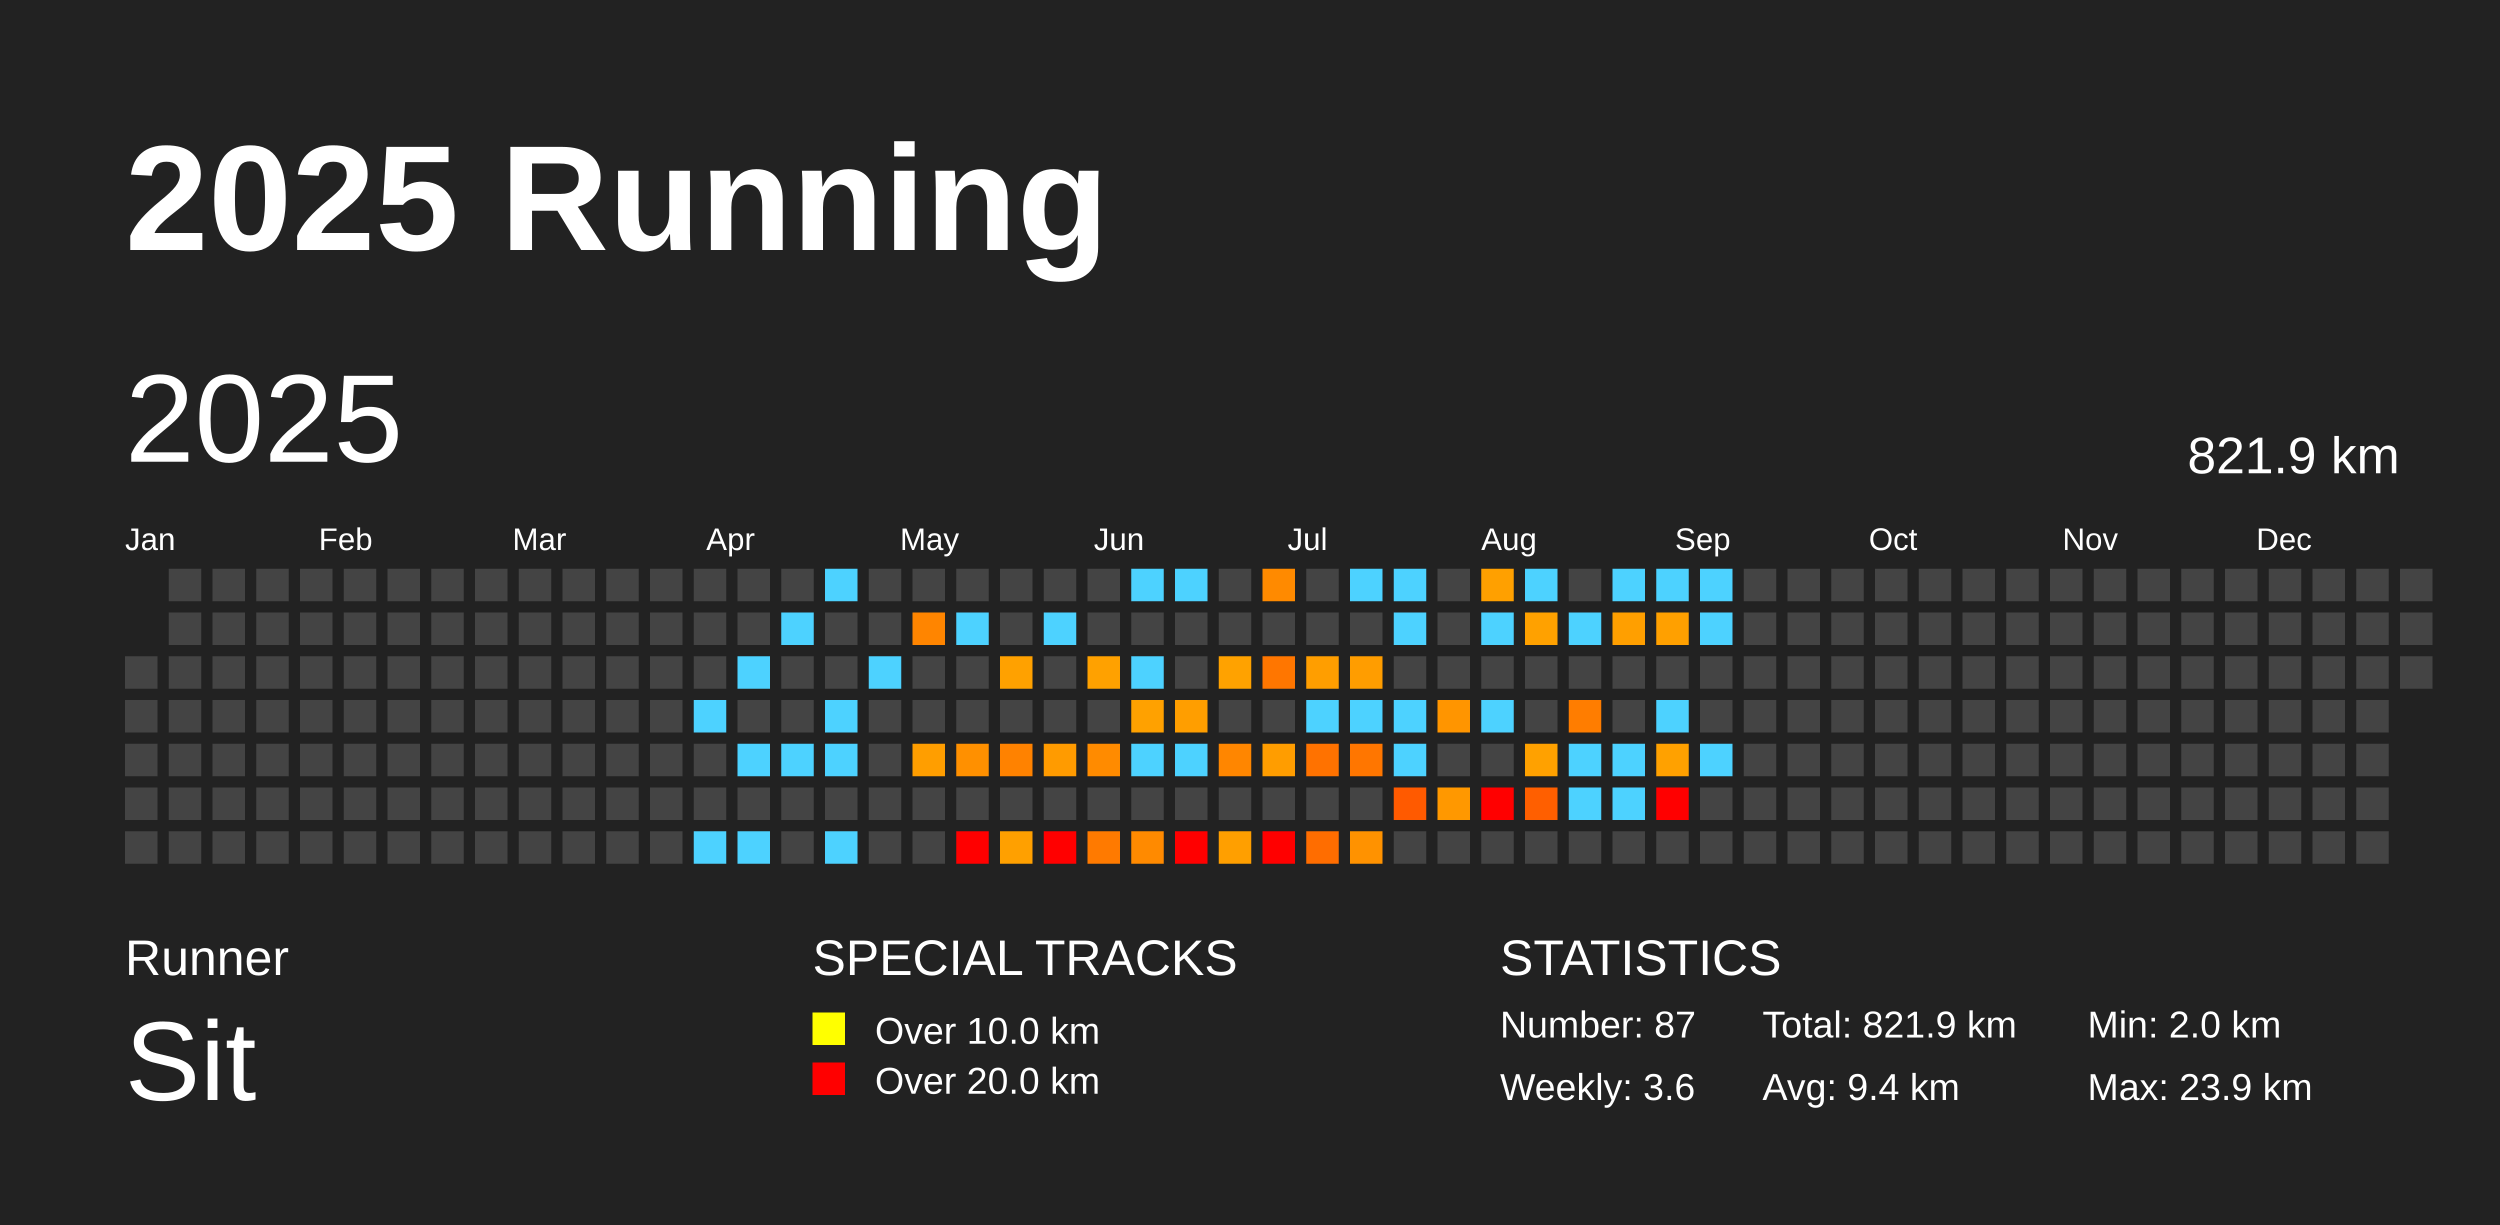
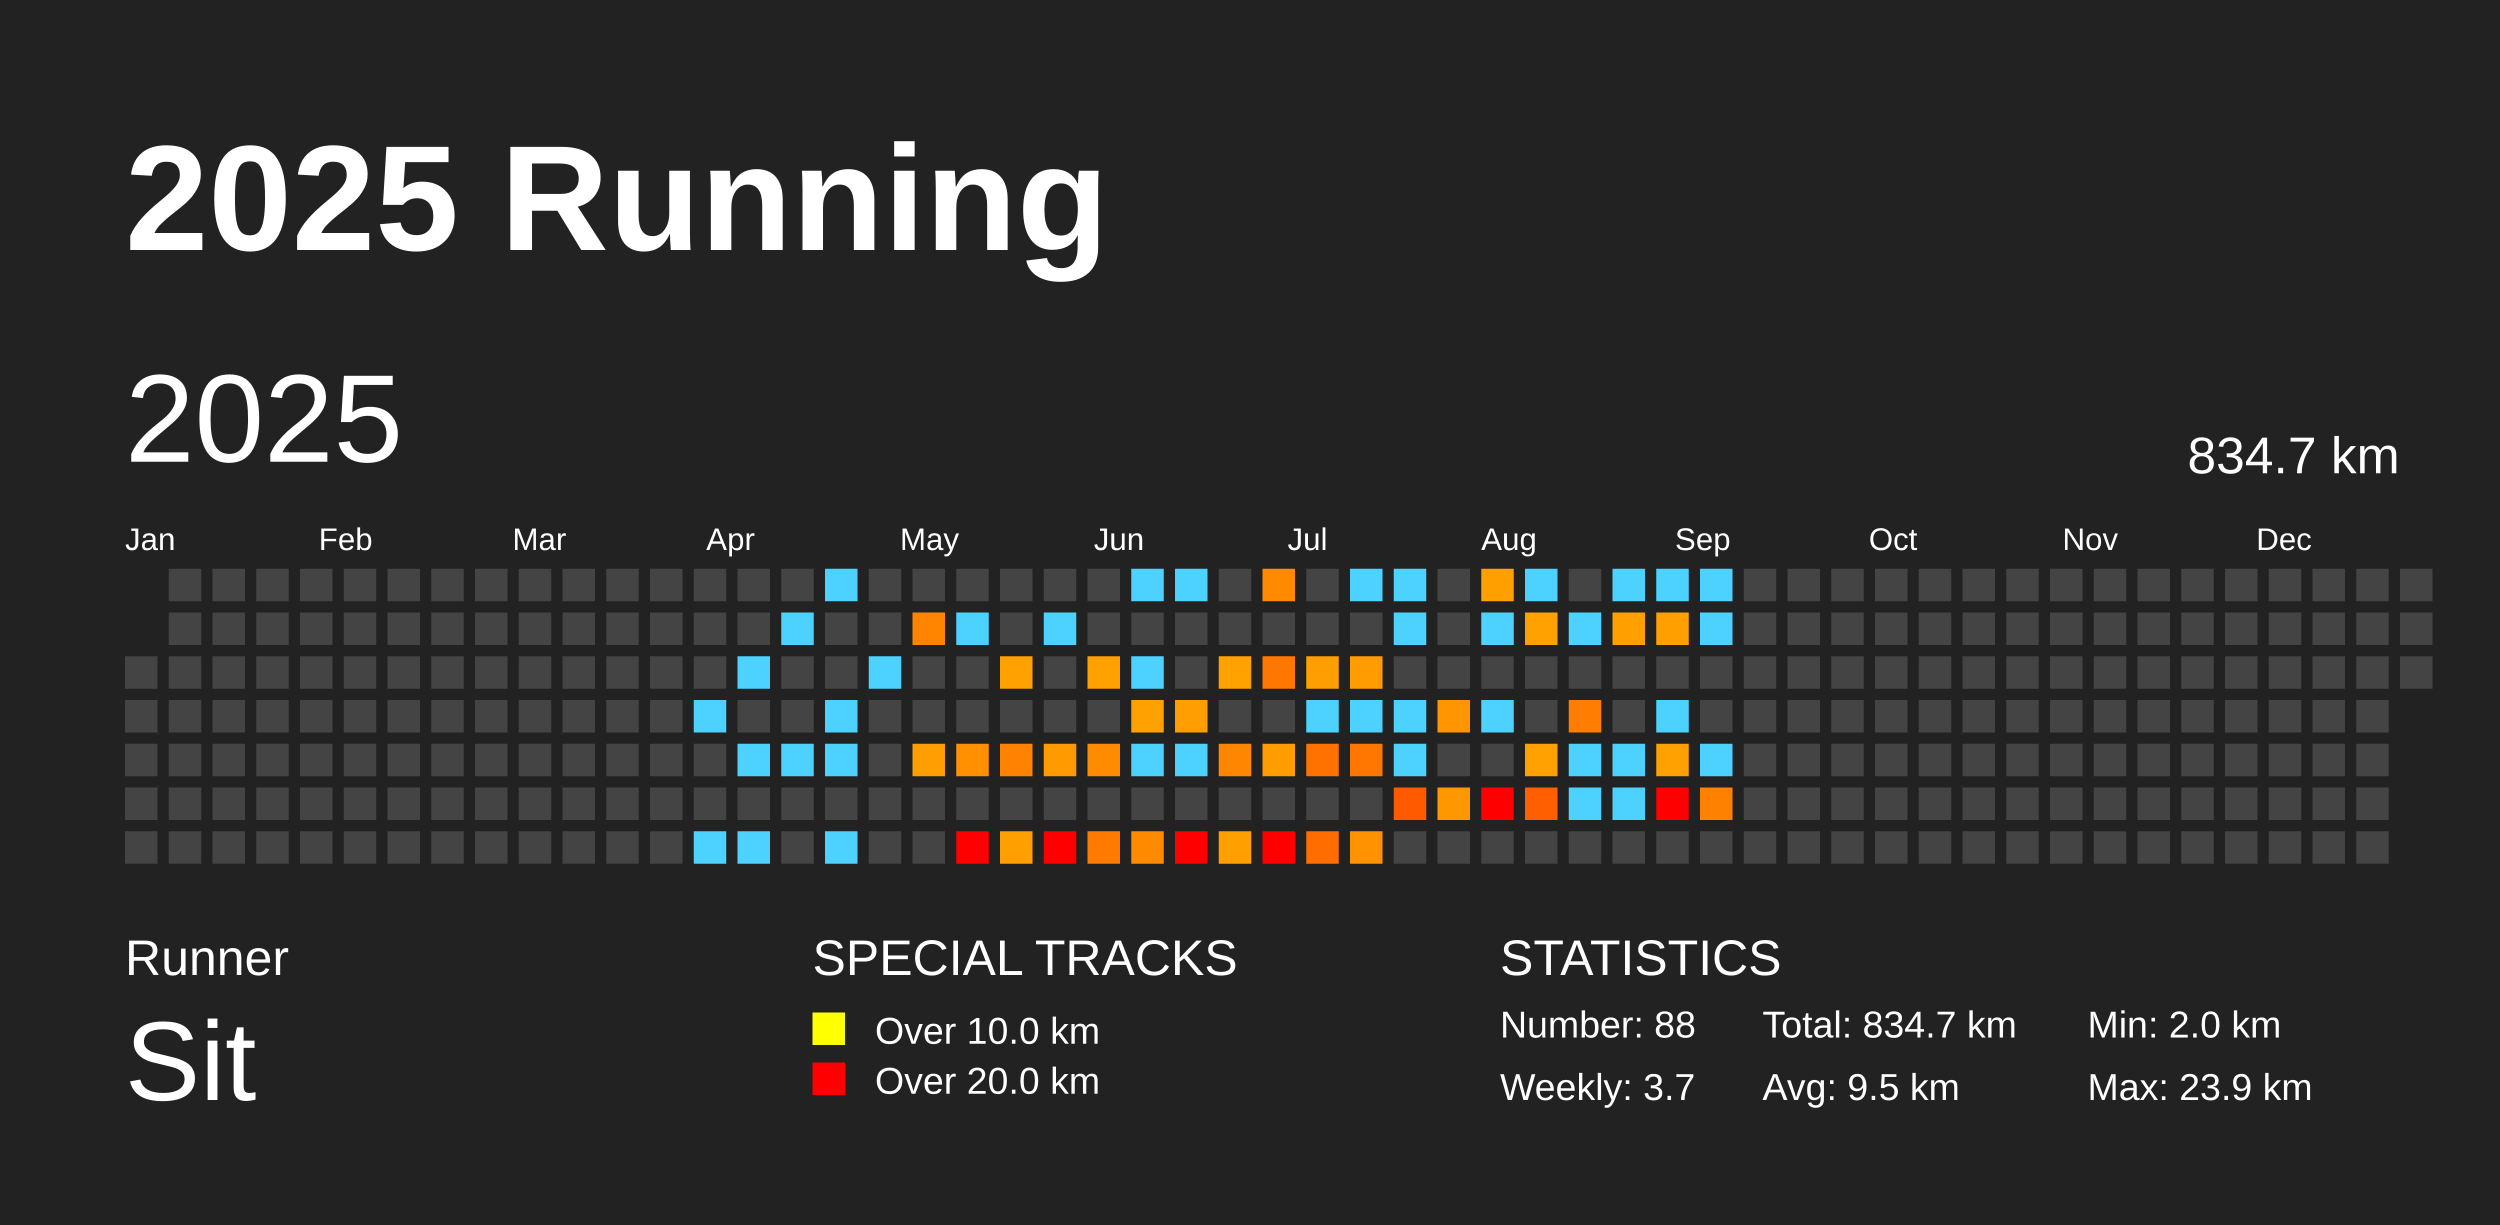
<svg xmlns="http://www.w3.org/2000/svg" baseProfile="full" height="98mm" version="1.1" viewBox="0,0,200,98" width="200mm">
  <defs />
  <rect fill="#222222" height="98" width="200" x="0" y="0" />
  <text fill="#FFFFFF" style="font-size:12px; font-family:Arial; font-weight:bold;" x="10" y="20">2025 Running</text>
  <text fill="#FFFFFF" style="font-size:4px; font-family:Arial" x="10" y="78">Runner</text>
  <text fill="#FFFFFF" style="font-size:9px; font-family:Arial" x="10" y="88">Sit</text>
  <text fill="#FFFFFF" style="font-size:4px; font-family:Arial" x="65" y="78">SPECIAL TRACKS</text>
  <rect fill="yellow" height="2.6" width="2.6" x="65" y="81" />
  <text fill="#FFFFFF" style="font-size:3px; font-family:Arial" x="70" y="83.5">Over 10.0 km</text>
  <rect fill="red" height="2.6" width="2.6" x="65" y="85" />
  <text fill="#FFFFFF" style="font-size:3px; font-family:Arial" x="70" y="87.5">Over 20.0 km</text>
  <text fill="#FFFFFF" style="font-size:4px; font-family:Arial" x="120" y="78">STATISTICS</text>
-   <text fill="#FFFFFF" style="font-size:3px; font-family:Arial" x="120" y="83">Number: 87</text>
-   <text fill="#FFFFFF" style="font-size:3px; font-family:Arial" x="120" y="88">Weekly: 3.6</text>
-   <text fill="#FFFFFF" style="font-size:3px; font-family:Arial" x="141" y="83">Total: 821.9 km</text>
-   <text fill="#FFFFFF" style="font-size:3px; font-family:Arial" x="141" y="88">Avg: 9.4 km</text>
+   <text fill="#FFFFFF" style="font-size:3px; font-family:Arial" x="120" y="83">Number: 88</text>
+   <text fill="#FFFFFF" style="font-size:3px; font-family:Arial" x="120" y="88">Weekly: 3.7</text>
+   <text fill="#FFFFFF" style="font-size:3px; font-family:Arial" x="141" y="83">Total: 834.7 km</text>
+   <text fill="#FFFFFF" style="font-size:3px; font-family:Arial" x="141" y="88">Avg: 9.5 km</text>
  <text fill="#FFFFFF" style="font-size:3px; font-family:Arial" x="167" y="83">Min: 2.0 km</text>
  <text fill="#FFFFFF" style="font-size:3px; font-family:Arial" x="167" y="88">Max: 23.9 km</text>
  <text dominant-baseline="hanging" fill="#FFFFFF" style="font-size:10.0px; font-family:Arial;" x="10" y="30">2025</text>
-   <text dominant-baseline="hanging" fill="#FFFFFF" style="font-size:4.125px; font-family:Arial;" x="175" y="35">821.9 km</text>
+   <text dominant-baseline="hanging" fill="#FFFFFF" style="font-size:4.125px; font-family:Arial;" x="175" y="35">834.7 km</text>
  <text fill="#FFFFFF" style="font-size:2.5px; font-family:Arial" x="10.0" y="44">Jan</text>
  <text fill="#FFFFFF" style="font-size:2.5px; font-family:Arial" x="25.5" y="44">Feb</text>
  <text fill="#FFFFFF" style="font-size:2.5px; font-family:Arial" x="41.0" y="44">Mar</text>
  <text fill="#FFFFFF" style="font-size:2.5px; font-family:Arial" x="56.5" y="44">Apr</text>
  <text fill="#FFFFFF" style="font-size:2.5px; font-family:Arial" x="72.0" y="44">May</text>
  <text fill="#FFFFFF" style="font-size:2.5px; font-family:Arial" x="87.5" y="44">Jun</text>
  <text fill="#FFFFFF" style="font-size:2.5px; font-family:Arial" x="103.0" y="44">Jul</text>
  <text fill="#FFFFFF" style="font-size:2.5px; font-family:Arial" x="118.5" y="44">Aug</text>
  <text fill="#FFFFFF" style="font-size:2.5px; font-family:Arial" x="134.0" y="44">Sep</text>
  <text fill="#FFFFFF" style="font-size:2.5px; font-family:Arial" x="149.5" y="44">Oct</text>
  <text fill="#FFFFFF" style="font-size:2.5px; font-family:Arial" x="165.0" y="44">Nov</text>
  <text fill="#FFFFFF" style="font-size:2.5px; font-family:Arial" x="180.5" y="44">Dec</text>
  <rect fill="#444444" height="2.6" width="2.6" x="10.0" y="52.5" />
  <rect fill="#444444" height="2.6" width="2.6" x="10.0" y="56.0" />
  <rect fill="#444444" height="2.6" width="2.6" x="10.0" y="59.5" />
  <rect fill="#444444" height="2.6" width="2.6" x="10.0" y="63.0" />
  <rect fill="#444444" height="2.6" width="2.6" x="10.0" y="66.5" />
  <rect fill="#444444" height="2.6" width="2.6" x="13.5" y="45.5" />
  <rect fill="#444444" height="2.6" width="2.6" x="13.5" y="49.0" />
  <rect fill="#444444" height="2.6" width="2.6" x="13.5" y="52.5" />
  <rect fill="#444444" height="2.6" width="2.6" x="13.5" y="56.0" />
  <rect fill="#444444" height="2.6" width="2.6" x="13.5" y="59.5" />
  <rect fill="#444444" height="2.6" width="2.6" x="13.5" y="63.0" />
  <rect fill="#444444" height="2.6" width="2.6" x="13.5" y="66.5" />
  <rect fill="#444444" height="2.6" width="2.6" x="17.0" y="45.5" />
  <rect fill="#444444" height="2.6" width="2.6" x="17.0" y="49.0" />
  <rect fill="#444444" height="2.6" width="2.6" x="17.0" y="52.5" />
  <rect fill="#444444" height="2.6" width="2.6" x="17.0" y="56.0" />
  <rect fill="#444444" height="2.6" width="2.6" x="17.0" y="59.5" />
  <rect fill="#444444" height="2.6" width="2.6" x="17.0" y="63.0" />
  <rect fill="#444444" height="2.6" width="2.6" x="17.0" y="66.5" />
  <rect fill="#444444" height="2.6" width="2.6" x="20.5" y="45.5" />
  <rect fill="#444444" height="2.6" width="2.6" x="20.5" y="49.0" />
  <rect fill="#444444" height="2.6" width="2.6" x="20.5" y="52.5" />
  <rect fill="#444444" height="2.6" width="2.6" x="20.5" y="56.0" />
  <rect fill="#444444" height="2.6" width="2.6" x="20.5" y="59.5" />
  <rect fill="#444444" height="2.6" width="2.6" x="20.5" y="63.0" />
  <rect fill="#444444" height="2.6" width="2.6" x="20.5" y="66.5" />
  <rect fill="#444444" height="2.6" width="2.6" x="24.0" y="45.5" />
  <rect fill="#444444" height="2.6" width="2.6" x="24.0" y="49.0" />
  <rect fill="#444444" height="2.6" width="2.6" x="24.0" y="52.5" />
  <rect fill="#444444" height="2.6" width="2.6" x="24.0" y="56.0" />
  <rect fill="#444444" height="2.6" width="2.6" x="24.0" y="59.5" />
  <rect fill="#444444" height="2.6" width="2.6" x="24.0" y="63.0" />
  <rect fill="#444444" height="2.6" width="2.6" x="24.0" y="66.5" />
  <rect fill="#444444" height="2.6" width="2.6" x="27.5" y="45.5" />
  <rect fill="#444444" height="2.6" width="2.6" x="27.5" y="49.0" />
  <rect fill="#444444" height="2.6" width="2.6" x="27.5" y="52.5" />
  <rect fill="#444444" height="2.6" width="2.6" x="27.5" y="56.0" />
  <rect fill="#444444" height="2.6" width="2.6" x="27.5" y="59.5" />
  <rect fill="#444444" height="2.6" width="2.6" x="27.5" y="63.0" />
  <rect fill="#444444" height="2.6" width="2.6" x="27.5" y="66.5" />
  <rect fill="#444444" height="2.6" width="2.6" x="31.0" y="45.5" />
  <rect fill="#444444" height="2.6" width="2.6" x="31.0" y="49.0" />
  <rect fill="#444444" height="2.6" width="2.6" x="31.0" y="52.5" />
  <rect fill="#444444" height="2.6" width="2.6" x="31.0" y="56.0" />
  <rect fill="#444444" height="2.6" width="2.6" x="31.0" y="59.5" />
  <rect fill="#444444" height="2.6" width="2.6" x="31.0" y="63.0" />
  <rect fill="#444444" height="2.6" width="2.6" x="31.0" y="66.5" />
  <rect fill="#444444" height="2.6" width="2.6" x="34.5" y="45.5" />
  <rect fill="#444444" height="2.6" width="2.6" x="34.5" y="49.0" />
  <rect fill="#444444" height="2.6" width="2.6" x="34.5" y="52.5" />
  <rect fill="#444444" height="2.6" width="2.6" x="34.5" y="56.0" />
  <rect fill="#444444" height="2.6" width="2.6" x="34.5" y="59.5" />
  <rect fill="#444444" height="2.6" width="2.6" x="34.5" y="63.0" />
  <rect fill="#444444" height="2.6" width="2.6" x="34.5" y="66.5" />
  <rect fill="#444444" height="2.6" width="2.6" x="38.0" y="45.5" />
  <rect fill="#444444" height="2.6" width="2.6" x="38.0" y="49.0" />
  <rect fill="#444444" height="2.6" width="2.6" x="38.0" y="52.5" />
  <rect fill="#444444" height="2.6" width="2.6" x="38.0" y="56.0" />
  <rect fill="#444444" height="2.6" width="2.6" x="38.0" y="59.5" />
  <rect fill="#444444" height="2.6" width="2.6" x="38.0" y="63.0" />
  <rect fill="#444444" height="2.6" width="2.6" x="38.0" y="66.5" />
  <rect fill="#444444" height="2.6" width="2.6" x="41.5" y="45.5" />
  <rect fill="#444444" height="2.6" width="2.6" x="41.5" y="49.0" />
  <rect fill="#444444" height="2.6" width="2.6" x="41.5" y="52.5" />
  <rect fill="#444444" height="2.6" width="2.6" x="41.5" y="56.0" />
  <rect fill="#444444" height="2.6" width="2.6" x="41.5" y="59.5" />
  <rect fill="#444444" height="2.6" width="2.6" x="41.5" y="63.0" />
  <rect fill="#444444" height="2.6" width="2.6" x="41.5" y="66.5" />
  <rect fill="#444444" height="2.6" width="2.6" x="45.0" y="45.5" />
  <rect fill="#444444" height="2.6" width="2.6" x="45.0" y="49.0" />
  <rect fill="#444444" height="2.6" width="2.6" x="45.0" y="52.5" />
  <rect fill="#444444" height="2.6" width="2.6" x="45.0" y="56.0" />
  <rect fill="#444444" height="2.6" width="2.6" x="45.0" y="59.5" />
  <rect fill="#444444" height="2.6" width="2.6" x="45.0" y="63.0" />
  <rect fill="#444444" height="2.6" width="2.6" x="45.0" y="66.5" />
  <rect fill="#444444" height="2.6" width="2.6" x="48.5" y="45.5" />
  <rect fill="#444444" height="2.6" width="2.6" x="48.5" y="49.0" />
  <rect fill="#444444" height="2.6" width="2.6" x="48.5" y="52.5" />
  <rect fill="#444444" height="2.6" width="2.6" x="48.5" y="56.0" />
  <rect fill="#444444" height="2.6" width="2.6" x="48.5" y="59.5" />
  <rect fill="#444444" height="2.6" width="2.6" x="48.5" y="63.0" />
  <rect fill="#444444" height="2.6" width="2.6" x="48.5" y="66.5" />
  <rect fill="#444444" height="2.6" width="2.6" x="52.0" y="45.5" />
  <rect fill="#444444" height="2.6" width="2.6" x="52.0" y="49.0" />
  <rect fill="#444444" height="2.6" width="2.6" x="52.0" y="52.5" />
  <rect fill="#444444" height="2.6" width="2.6" x="52.0" y="56.0" />
  <rect fill="#444444" height="2.6" width="2.6" x="52.0" y="59.5" />
  <rect fill="#444444" height="2.6" width="2.6" x="52.0" y="63.0" />
  <rect fill="#444444" height="2.6" width="2.6" x="52.0" y="66.5" />
  <rect fill="#444444" height="2.6" width="2.6" x="55.5" y="45.5" />
  <rect fill="#444444" height="2.6" width="2.6" x="55.5" y="49.0" />
  <rect fill="#444444" height="2.6" width="2.6" x="55.5" y="52.5" />
  <rect fill="#4dd2ff" height="2.6" width="2.6" x="55.5" y="56.0" />
  <rect fill="#444444" height="2.6" width="2.6" x="55.5" y="59.5" />
  <rect fill="#444444" height="2.6" width="2.6" x="55.5" y="63.0" />
  <rect fill="#4dd2ff" height="2.6" width="2.6" x="55.5" y="66.5" />
  <rect fill="#444444" height="2.6" width="2.6" x="59.0" y="45.5" />
  <rect fill="#444444" height="2.6" width="2.6" x="59.0" y="49.0" />
  <rect fill="#4dd2ff" height="2.6" width="2.6" x="59.0" y="52.5" />
  <rect fill="#444444" height="2.6" width="2.6" x="59.0" y="56.0" />
  <rect fill="#4dd2ff" height="2.6" width="2.6" x="59.0" y="59.5" />
  <rect fill="#444444" height="2.6" width="2.6" x="59.0" y="63.0" />
  <rect fill="#4dd2ff" height="2.6" width="2.6" x="59.0" y="66.5" />
  <rect fill="#444444" height="2.6" width="2.6" x="62.5" y="45.5" />
  <rect fill="#4dd2ff" height="2.6" width="2.6" x="62.5" y="49.0" />
  <rect fill="#444444" height="2.6" width="2.6" x="62.5" y="52.5" />
  <rect fill="#444444" height="2.6" width="2.6" x="62.5" y="56.0" />
  <rect fill="#4dd2ff" height="2.6" width="2.6" x="62.5" y="59.5" />
  <rect fill="#444444" height="2.6" width="2.6" x="62.5" y="63.0" />
  <rect fill="#444444" height="2.6" width="2.6" x="62.5" y="66.5" />
  <rect fill="#4dd2ff" height="2.6" width="2.6" x="66.0" y="45.5" />
  <rect fill="#444444" height="2.6" width="2.6" x="66.0" y="49.0" />
  <rect fill="#444444" height="2.6" width="2.6" x="66.0" y="52.5" />
  <rect fill="#4dd2ff" height="2.6" width="2.6" x="66.0" y="56.0" />
  <rect fill="#4dd2ff" height="2.6" width="2.6" x="66.0" y="59.5" />
  <rect fill="#444444" height="2.6" width="2.6" x="66.0" y="63.0" />
  <rect fill="#4dd2ff" height="2.6" width="2.6" x="66.0" y="66.5" />
  <rect fill="#444444" height="2.6" width="2.6" x="69.5" y="45.5" />
  <rect fill="#444444" height="2.6" width="2.6" x="69.5" y="49.0" />
  <rect fill="#4dd2ff" height="2.6" width="2.6" x="69.5" y="52.5" />
  <rect fill="#444444" height="2.6" width="2.6" x="69.5" y="56.0" />
  <rect fill="#444444" height="2.6" width="2.6" x="69.5" y="59.5" />
  <rect fill="#444444" height="2.6" width="2.6" x="69.5" y="63.0" />
  <rect fill="#444444" height="2.6" width="2.6" x="69.5" y="66.5" />
  <rect fill="#444444" height="2.6" width="2.6" x="73.0" y="45.5" />
  <rect fill="#ff8500" height="2.6" width="2.6" x="73.0" y="49.0" />
  <rect fill="#444444" height="2.6" width="2.6" x="73.0" y="52.5" />
  <rect fill="#444444" height="2.6" width="2.6" x="73.0" y="56.0" />
  <rect fill="#ff9e00" height="2.6" width="2.6" x="73.0" y="59.5" />
  <rect fill="#444444" height="2.6" width="2.6" x="73.0" y="63.0" />
  <rect fill="#444444" height="2.6" width="2.6" x="73.0" y="66.5" />
  <rect fill="#444444" height="2.6" width="2.6" x="76.5" y="45.5" />
  <rect fill="#4dd2ff" height="2.6" width="2.6" x="76.5" y="49.0" />
  <rect fill="#444444" height="2.6" width="2.6" x="76.5" y="52.5" />
  <rect fill="#444444" height="2.6" width="2.6" x="76.5" y="56.0" />
  <rect fill="#ff9000" height="2.6" width="2.6" x="76.5" y="59.5" />
  <rect fill="#444444" height="2.6" width="2.6" x="76.5" y="63.0" />
  <rect fill="red" height="2.6" width="2.6" x="76.5" y="66.5" />
  <rect fill="#444444" height="2.6" width="2.6" x="80.0" y="45.5" />
  <rect fill="#444444" height="2.6" width="2.6" x="80.0" y="49.0" />
  <rect fill="#ffa100" height="2.6" width="2.6" x="80.0" y="52.5" />
  <rect fill="#444444" height="2.6" width="2.6" x="80.0" y="56.0" />
  <rect fill="#ff8200" height="2.6" width="2.6" x="80.0" y="59.5" />
  <rect fill="#444444" height="2.6" width="2.6" x="80.0" y="63.0" />
  <rect fill="#ffa000" height="2.6" width="2.6" x="80.0" y="66.5" />
  <rect fill="#444444" height="2.6" width="2.6" x="83.5" y="45.5" />
  <rect fill="#4dd2ff" height="2.6" width="2.6" x="83.5" y="49.0" />
  <rect fill="#444444" height="2.6" width="2.6" x="83.5" y="52.5" />
  <rect fill="#444444" height="2.6" width="2.6" x="83.5" y="56.0" />
  <rect fill="#ff9b00" height="2.6" width="2.6" x="83.5" y="59.5" />
  <rect fill="#444444" height="2.6" width="2.6" x="83.5" y="63.0" />
  <rect fill="red" height="2.6" width="2.6" x="83.5" y="66.5" />
  <rect fill="#444444" height="2.6" width="2.6" x="87.0" y="45.5" />
  <rect fill="#444444" height="2.6" width="2.6" x="87.0" y="49.0" />
  <rect fill="#ffa100" height="2.6" width="2.6" x="87.0" y="52.5" />
  <rect fill="#444444" height="2.6" width="2.6" x="87.0" y="56.0" />
  <rect fill="#ff8b00" height="2.6" width="2.6" x="87.0" y="59.5" />
  <rect fill="#444444" height="2.6" width="2.6" x="87.0" y="63.0" />
  <rect fill="#ff7a00" height="2.6" width="2.6" x="87.0" y="66.5" />
  <rect fill="#4dd2ff" height="2.6" width="2.6" x="90.5" y="45.5" />
  <rect fill="#444444" height="2.6" width="2.6" x="90.5" y="49.0" />
  <rect fill="#4dd2ff" height="2.6" width="2.6" x="90.5" y="52.5" />
  <rect fill="#ffa100" height="2.6" width="2.6" x="90.5" y="56.0" />
  <rect fill="#4dd2ff" height="2.6" width="2.6" x="90.5" y="59.5" />
  <rect fill="#444444" height="2.6" width="2.6" x="90.5" y="63.0" />
  <rect fill="#ff8a00" height="2.6" width="2.6" x="90.5" y="66.5" />
  <rect fill="#4dd2ff" height="2.6" width="2.6" x="94.0" y="45.5" />
  <rect fill="#444444" height="2.6" width="2.6" x="94.0" y="49.0" />
  <rect fill="#444444" height="2.6" width="2.6" x="94.0" y="52.5" />
  <rect fill="#ff9e00" height="2.6" width="2.6" x="94.0" y="56.0" />
  <rect fill="#4dd2ff" height="2.6" width="2.6" x="94.0" y="59.5" />
  <rect fill="#444444" height="2.6" width="2.6" x="94.0" y="63.0" />
  <rect fill="red" height="2.6" width="2.6" x="94.0" y="66.5" />
  <rect fill="#444444" height="2.6" width="2.6" x="97.5" y="45.5" />
  <rect fill="#444444" height="2.6" width="2.6" x="97.5" y="49.0" />
  <rect fill="#ffa200" height="2.6" width="2.6" x="97.5" y="52.5" />
  <rect fill="#444444" height="2.6" width="2.6" x="97.5" y="56.0" />
  <rect fill="#ff8600" height="2.6" width="2.6" x="97.5" y="59.5" />
  <rect fill="#444444" height="2.6" width="2.6" x="97.5" y="63.0" />
  <rect fill="#ff9f00" height="2.6" width="2.6" x="97.5" y="66.5" />
  <rect fill="#ff8a00" height="2.6" width="2.6" x="101.0" y="45.5" />
  <rect fill="#444444" height="2.6" width="2.6" x="101.0" y="49.0" />
  <rect fill="#ff7600" height="2.6" width="2.6" x="101.0" y="52.5" />
  <rect fill="#444444" height="2.6" width="2.6" x="101.0" y="56.0" />
  <rect fill="#ff9d00" height="2.6" width="2.6" x="101.0" y="59.5" />
  <rect fill="#444444" height="2.6" width="2.6" x="101.0" y="63.0" />
  <rect fill="red" height="2.6" width="2.6" x="101.0" y="66.5" />
  <rect fill="#444444" height="2.6" width="2.6" x="104.5" y="45.5" />
  <rect fill="#444444" height="2.6" width="2.6" x="104.5" y="49.0" />
  <rect fill="#ff9e00" height="2.6" width="2.6" x="104.5" y="52.5" />
  <rect fill="#4dd2ff" height="2.6" width="2.6" x="104.5" y="56.0" />
  <rect fill="#ff7200" height="2.6" width="2.6" x="104.5" y="59.5" />
  <rect fill="#444444" height="2.6" width="2.6" x="104.5" y="63.0" />
  <rect fill="#ff6d00" height="2.6" width="2.6" x="104.5" y="66.5" />
  <rect fill="#4dd2ff" height="2.6" width="2.6" x="108.0" y="45.5" />
  <rect fill="#444444" height="2.6" width="2.6" x="108.0" y="49.0" />
  <rect fill="#ff9d00" height="2.6" width="2.6" x="108.0" y="52.5" />
  <rect fill="#4dd2ff" height="2.6" width="2.6" x="108.0" y="56.0" />
  <rect fill="#ff7600" height="2.6" width="2.6" x="108.0" y="59.5" />
  <rect fill="#444444" height="2.6" width="2.6" x="108.0" y="63.0" />
  <rect fill="#ff9200" height="2.6" width="2.6" x="108.0" y="66.5" />
  <rect fill="#4dd2ff" height="2.6" width="2.6" x="111.5" y="45.5" />
  <rect fill="#4dd2ff" height="2.6" width="2.6" x="111.5" y="49.0" />
  <rect fill="#444444" height="2.6" width="2.6" x="111.5" y="52.5" />
  <rect fill="#4dd2ff" height="2.6" width="2.6" x="111.5" y="56.0" />
  <rect fill="#4dd2ff" height="2.6" width="2.6" x="111.5" y="59.5" />
  <rect fill="#ff5a00" height="2.6" width="2.6" x="111.5" y="63.0" />
  <rect fill="#444444" height="2.6" width="2.6" x="111.5" y="66.5" />
  <rect fill="#444444" height="2.6" width="2.6" x="115.0" y="45.5" />
  <rect fill="#444444" height="2.6" width="2.6" x="115.0" y="49.0" />
  <rect fill="#444444" height="2.6" width="2.6" x="115.0" y="52.5" />
  <rect fill="#ff9500" height="2.6" width="2.6" x="115.0" y="56.0" />
  <rect fill="#444444" height="2.6" width="2.6" x="115.0" y="59.5" />
  <rect fill="#ff9800" height="2.6" width="2.6" x="115.0" y="63.0" />
  <rect fill="#444444" height="2.6" width="2.6" x="115.0" y="66.5" />
  <rect fill="#ffa000" height="2.6" width="2.6" x="118.5" y="45.5" />
  <rect fill="#4dd2ff" height="2.6" width="2.6" x="118.5" y="49.0" />
  <rect fill="#444444" height="2.6" width="2.6" x="118.5" y="52.5" />
  <rect fill="#4dd2ff" height="2.6" width="2.6" x="118.5" y="56.0" />
  <rect fill="#444444" height="2.6" width="2.6" x="118.5" y="59.5" />
  <rect fill="red" height="2.6" width="2.6" x="118.5" y="63.0" />
  <rect fill="#444444" height="2.6" width="2.6" x="118.5" y="66.5" />
  <rect fill="#4dd2ff" height="2.6" width="2.6" x="122.0" y="45.5" />
  <rect fill="#ffa100" height="2.6" width="2.6" x="122.0" y="49.0" />
  <rect fill="#444444" height="2.6" width="2.6" x="122.0" y="52.5" />
  <rect fill="#444444" height="2.6" width="2.6" x="122.0" y="56.0" />
  <rect fill="#ffa100" height="2.6" width="2.6" x="122.0" y="59.5" />
  <rect fill="#ff5f00" height="2.6" width="2.6" x="122.0" y="63.0" />
  <rect fill="#444444" height="2.6" width="2.6" x="122.0" y="66.5" />
  <rect fill="#444444" height="2.6" width="2.6" x="125.5" y="45.5" />
  <rect fill="#4dd2ff" height="2.6" width="2.6" x="125.5" y="49.0" />
  <rect fill="#444444" height="2.6" width="2.6" x="125.5" y="52.5" />
  <rect fill="#ff7d00" height="2.6" width="2.6" x="125.5" y="56.0" />
  <rect fill="#4dd2ff" height="2.6" width="2.6" x="125.5" y="59.5" />
  <rect fill="#4dd2ff" height="2.6" width="2.6" x="125.5" y="63.0" />
  <rect fill="#444444" height="2.6" width="2.6" x="125.5" y="66.5" />
  <rect fill="#4dd2ff" height="2.6" width="2.6" x="129.0" y="45.5" />
  <rect fill="#ff9f00" height="2.6" width="2.6" x="129.0" y="49.0" />
  <rect fill="#444444" height="2.6" width="2.6" x="129.0" y="52.5" />
  <rect fill="#444444" height="2.6" width="2.6" x="129.0" y="56.0" />
  <rect fill="#4dd2ff" height="2.6" width="2.6" x="129.0" y="59.5" />
  <rect fill="#4dd2ff" height="2.6" width="2.6" x="129.0" y="63.0" />
  <rect fill="#444444" height="2.6" width="2.6" x="129.0" y="66.5" />
  <rect fill="#4dd2ff" height="2.6" width="2.6" x="132.5" y="45.5" />
  <rect fill="#ffa000" height="2.6" width="2.6" x="132.5" y="49.0" />
  <rect fill="#444444" height="2.6" width="2.6" x="132.5" y="52.5" />
  <rect fill="#4dd2ff" height="2.6" width="2.6" x="132.5" y="56.0" />
  <rect fill="#ffa100" height="2.6" width="2.6" x="132.5" y="59.5" />
  <rect fill="red" height="2.6" width="2.6" x="132.5" y="63.0" />
  <rect fill="#444444" height="2.6" width="2.6" x="132.5" y="66.5" />
  <rect fill="#4dd2ff" height="2.6" width="2.6" x="136.0" y="45.5" />
  <rect fill="#4dd2ff" height="2.6" width="2.6" x="136.0" y="49.0" />
  <rect fill="#444444" height="2.6" width="2.6" x="136.0" y="52.5" />
  <rect fill="#444444" height="2.6" width="2.6" x="136.0" y="56.0" />
  <rect fill="#4dd2ff" height="2.6" width="2.6" x="136.0" y="59.5" />
-   <rect fill="#444444" height="2.6" width="2.6" x="136.0" y="63.0" />
+   <rect fill="#ff8100" height="2.6" width="2.6" x="136.0" y="63.0" />
  <rect fill="#444444" height="2.6" width="2.6" x="136.0" y="66.5" />
  <rect fill="#444444" height="2.6" width="2.6" x="139.5" y="45.5" />
  <rect fill="#444444" height="2.6" width="2.6" x="139.5" y="49.0" />
  <rect fill="#444444" height="2.6" width="2.6" x="139.5" y="52.5" />
  <rect fill="#444444" height="2.6" width="2.6" x="139.5" y="56.0" />
  <rect fill="#444444" height="2.6" width="2.6" x="139.5" y="59.5" />
  <rect fill="#444444" height="2.6" width="2.6" x="139.5" y="63.0" />
  <rect fill="#444444" height="2.6" width="2.6" x="139.5" y="66.5" />
  <rect fill="#444444" height="2.6" width="2.6" x="143.0" y="45.5" />
  <rect fill="#444444" height="2.6" width="2.6" x="143.0" y="49.0" />
  <rect fill="#444444" height="2.6" width="2.6" x="143.0" y="52.5" />
  <rect fill="#444444" height="2.6" width="2.6" x="143.0" y="56.0" />
  <rect fill="#444444" height="2.6" width="2.6" x="143.0" y="59.5" />
  <rect fill="#444444" height="2.6" width="2.6" x="143.0" y="63.0" />
  <rect fill="#444444" height="2.6" width="2.6" x="143.0" y="66.5" />
  <rect fill="#444444" height="2.6" width="2.6" x="146.5" y="45.5" />
  <rect fill="#444444" height="2.6" width="2.6" x="146.5" y="49.0" />
  <rect fill="#444444" height="2.6" width="2.6" x="146.5" y="52.5" />
  <rect fill="#444444" height="2.6" width="2.6" x="146.5" y="56.0" />
  <rect fill="#444444" height="2.6" width="2.6" x="146.5" y="59.5" />
  <rect fill="#444444" height="2.6" width="2.6" x="146.5" y="63.0" />
  <rect fill="#444444" height="2.6" width="2.6" x="146.5" y="66.5" />
  <rect fill="#444444" height="2.6" width="2.6" x="150.0" y="45.5" />
  <rect fill="#444444" height="2.6" width="2.6" x="150.0" y="49.0" />
  <rect fill="#444444" height="2.6" width="2.6" x="150.0" y="52.5" />
  <rect fill="#444444" height="2.6" width="2.6" x="150.0" y="56.0" />
  <rect fill="#444444" height="2.6" width="2.6" x="150.0" y="59.5" />
  <rect fill="#444444" height="2.6" width="2.6" x="150.0" y="63.0" />
  <rect fill="#444444" height="2.6" width="2.6" x="150.0" y="66.5" />
  <rect fill="#444444" height="2.6" width="2.6" x="153.5" y="45.5" />
  <rect fill="#444444" height="2.6" width="2.6" x="153.5" y="49.0" />
  <rect fill="#444444" height="2.6" width="2.6" x="153.5" y="52.5" />
  <rect fill="#444444" height="2.6" width="2.6" x="153.5" y="56.0" />
  <rect fill="#444444" height="2.6" width="2.6" x="153.5" y="59.5" />
  <rect fill="#444444" height="2.6" width="2.6" x="153.5" y="63.0" />
  <rect fill="#444444" height="2.6" width="2.6" x="153.5" y="66.5" />
  <rect fill="#444444" height="2.6" width="2.6" x="157.0" y="45.5" />
  <rect fill="#444444" height="2.6" width="2.6" x="157.0" y="49.0" />
  <rect fill="#444444" height="2.6" width="2.6" x="157.0" y="52.5" />
  <rect fill="#444444" height="2.6" width="2.6" x="157.0" y="56.0" />
  <rect fill="#444444" height="2.6" width="2.6" x="157.0" y="59.5" />
  <rect fill="#444444" height="2.6" width="2.6" x="157.0" y="63.0" />
  <rect fill="#444444" height="2.6" width="2.6" x="157.0" y="66.5" />
  <rect fill="#444444" height="2.6" width="2.6" x="160.5" y="45.5" />
  <rect fill="#444444" height="2.6" width="2.6" x="160.5" y="49.0" />
  <rect fill="#444444" height="2.6" width="2.6" x="160.5" y="52.5" />
  <rect fill="#444444" height="2.6" width="2.6" x="160.5" y="56.0" />
  <rect fill="#444444" height="2.6" width="2.6" x="160.5" y="59.5" />
  <rect fill="#444444" height="2.6" width="2.6" x="160.5" y="63.0" />
  <rect fill="#444444" height="2.6" width="2.6" x="160.5" y="66.5" />
  <rect fill="#444444" height="2.6" width="2.6" x="164.0" y="45.5" />
  <rect fill="#444444" height="2.6" width="2.6" x="164.0" y="49.0" />
  <rect fill="#444444" height="2.6" width="2.6" x="164.0" y="52.5" />
  <rect fill="#444444" height="2.6" width="2.6" x="164.0" y="56.0" />
  <rect fill="#444444" height="2.6" width="2.6" x="164.0" y="59.5" />
  <rect fill="#444444" height="2.6" width="2.6" x="164.0" y="63.0" />
  <rect fill="#444444" height="2.6" width="2.6" x="164.0" y="66.5" />
  <rect fill="#444444" height="2.6" width="2.6" x="167.5" y="45.5" />
  <rect fill="#444444" height="2.6" width="2.6" x="167.5" y="49.0" />
  <rect fill="#444444" height="2.6" width="2.6" x="167.5" y="52.5" />
  <rect fill="#444444" height="2.6" width="2.6" x="167.5" y="56.0" />
  <rect fill="#444444" height="2.6" width="2.6" x="167.5" y="59.5" />
  <rect fill="#444444" height="2.6" width="2.6" x="167.5" y="63.0" />
  <rect fill="#444444" height="2.6" width="2.6" x="167.5" y="66.5" />
  <rect fill="#444444" height="2.6" width="2.6" x="171.0" y="45.5" />
  <rect fill="#444444" height="2.6" width="2.6" x="171.0" y="49.0" />
  <rect fill="#444444" height="2.6" width="2.6" x="171.0" y="52.5" />
  <rect fill="#444444" height="2.6" width="2.6" x="171.0" y="56.0" />
  <rect fill="#444444" height="2.6" width="2.6" x="171.0" y="59.5" />
  <rect fill="#444444" height="2.6" width="2.6" x="171.0" y="63.0" />
  <rect fill="#444444" height="2.6" width="2.6" x="171.0" y="66.5" />
  <rect fill="#444444" height="2.6" width="2.6" x="174.5" y="45.5" />
  <rect fill="#444444" height="2.6" width="2.6" x="174.5" y="49.0" />
  <rect fill="#444444" height="2.6" width="2.6" x="174.5" y="52.5" />
  <rect fill="#444444" height="2.6" width="2.6" x="174.5" y="56.0" />
  <rect fill="#444444" height="2.6" width="2.6" x="174.5" y="59.5" />
  <rect fill="#444444" height="2.6" width="2.6" x="174.5" y="63.0" />
  <rect fill="#444444" height="2.6" width="2.6" x="174.5" y="66.5" />
  <rect fill="#444444" height="2.6" width="2.6" x="178.0" y="45.5" />
  <rect fill="#444444" height="2.6" width="2.6" x="178.0" y="49.0" />
  <rect fill="#444444" height="2.6" width="2.6" x="178.0" y="52.5" />
  <rect fill="#444444" height="2.6" width="2.6" x="178.0" y="56.0" />
  <rect fill="#444444" height="2.6" width="2.6" x="178.0" y="59.5" />
  <rect fill="#444444" height="2.6" width="2.6" x="178.0" y="63.0" />
  <rect fill="#444444" height="2.6" width="2.6" x="178.0" y="66.5" />
  <rect fill="#444444" height="2.6" width="2.6" x="181.5" y="45.5" />
  <rect fill="#444444" height="2.6" width="2.6" x="181.5" y="49.0" />
  <rect fill="#444444" height="2.6" width="2.6" x="181.5" y="52.5" />
  <rect fill="#444444" height="2.6" width="2.6" x="181.5" y="56.0" />
  <rect fill="#444444" height="2.6" width="2.6" x="181.5" y="59.5" />
  <rect fill="#444444" height="2.6" width="2.6" x="181.5" y="63.0" />
  <rect fill="#444444" height="2.6" width="2.6" x="181.5" y="66.5" />
  <rect fill="#444444" height="2.6" width="2.6" x="185.0" y="45.5" />
  <rect fill="#444444" height="2.6" width="2.6" x="185.0" y="49.0" />
  <rect fill="#444444" height="2.6" width="2.6" x="185.0" y="52.5" />
  <rect fill="#444444" height="2.6" width="2.6" x="185.0" y="56.0" />
  <rect fill="#444444" height="2.6" width="2.6" x="185.0" y="59.5" />
  <rect fill="#444444" height="2.6" width="2.6" x="185.0" y="63.0" />
  <rect fill="#444444" height="2.6" width="2.6" x="185.0" y="66.5" />
  <rect fill="#444444" height="2.6" width="2.6" x="188.5" y="45.5" />
  <rect fill="#444444" height="2.6" width="2.6" x="188.5" y="49.0" />
  <rect fill="#444444" height="2.6" width="2.6" x="188.5" y="52.5" />
  <rect fill="#444444" height="2.6" width="2.6" x="188.5" y="56.0" />
  <rect fill="#444444" height="2.6" width="2.6" x="188.5" y="59.5" />
  <rect fill="#444444" height="2.6" width="2.6" x="188.5" y="63.0" />
  <rect fill="#444444" height="2.6" width="2.6" x="188.5" y="66.5" />
  <rect fill="#444444" height="2.6" width="2.6" x="192.0" y="45.5" />
  <rect fill="#444444" height="2.6" width="2.6" x="192.0" y="49.0" />
  <rect fill="#444444" height="2.6" width="2.6" x="192.0" y="52.5" />
</svg>
